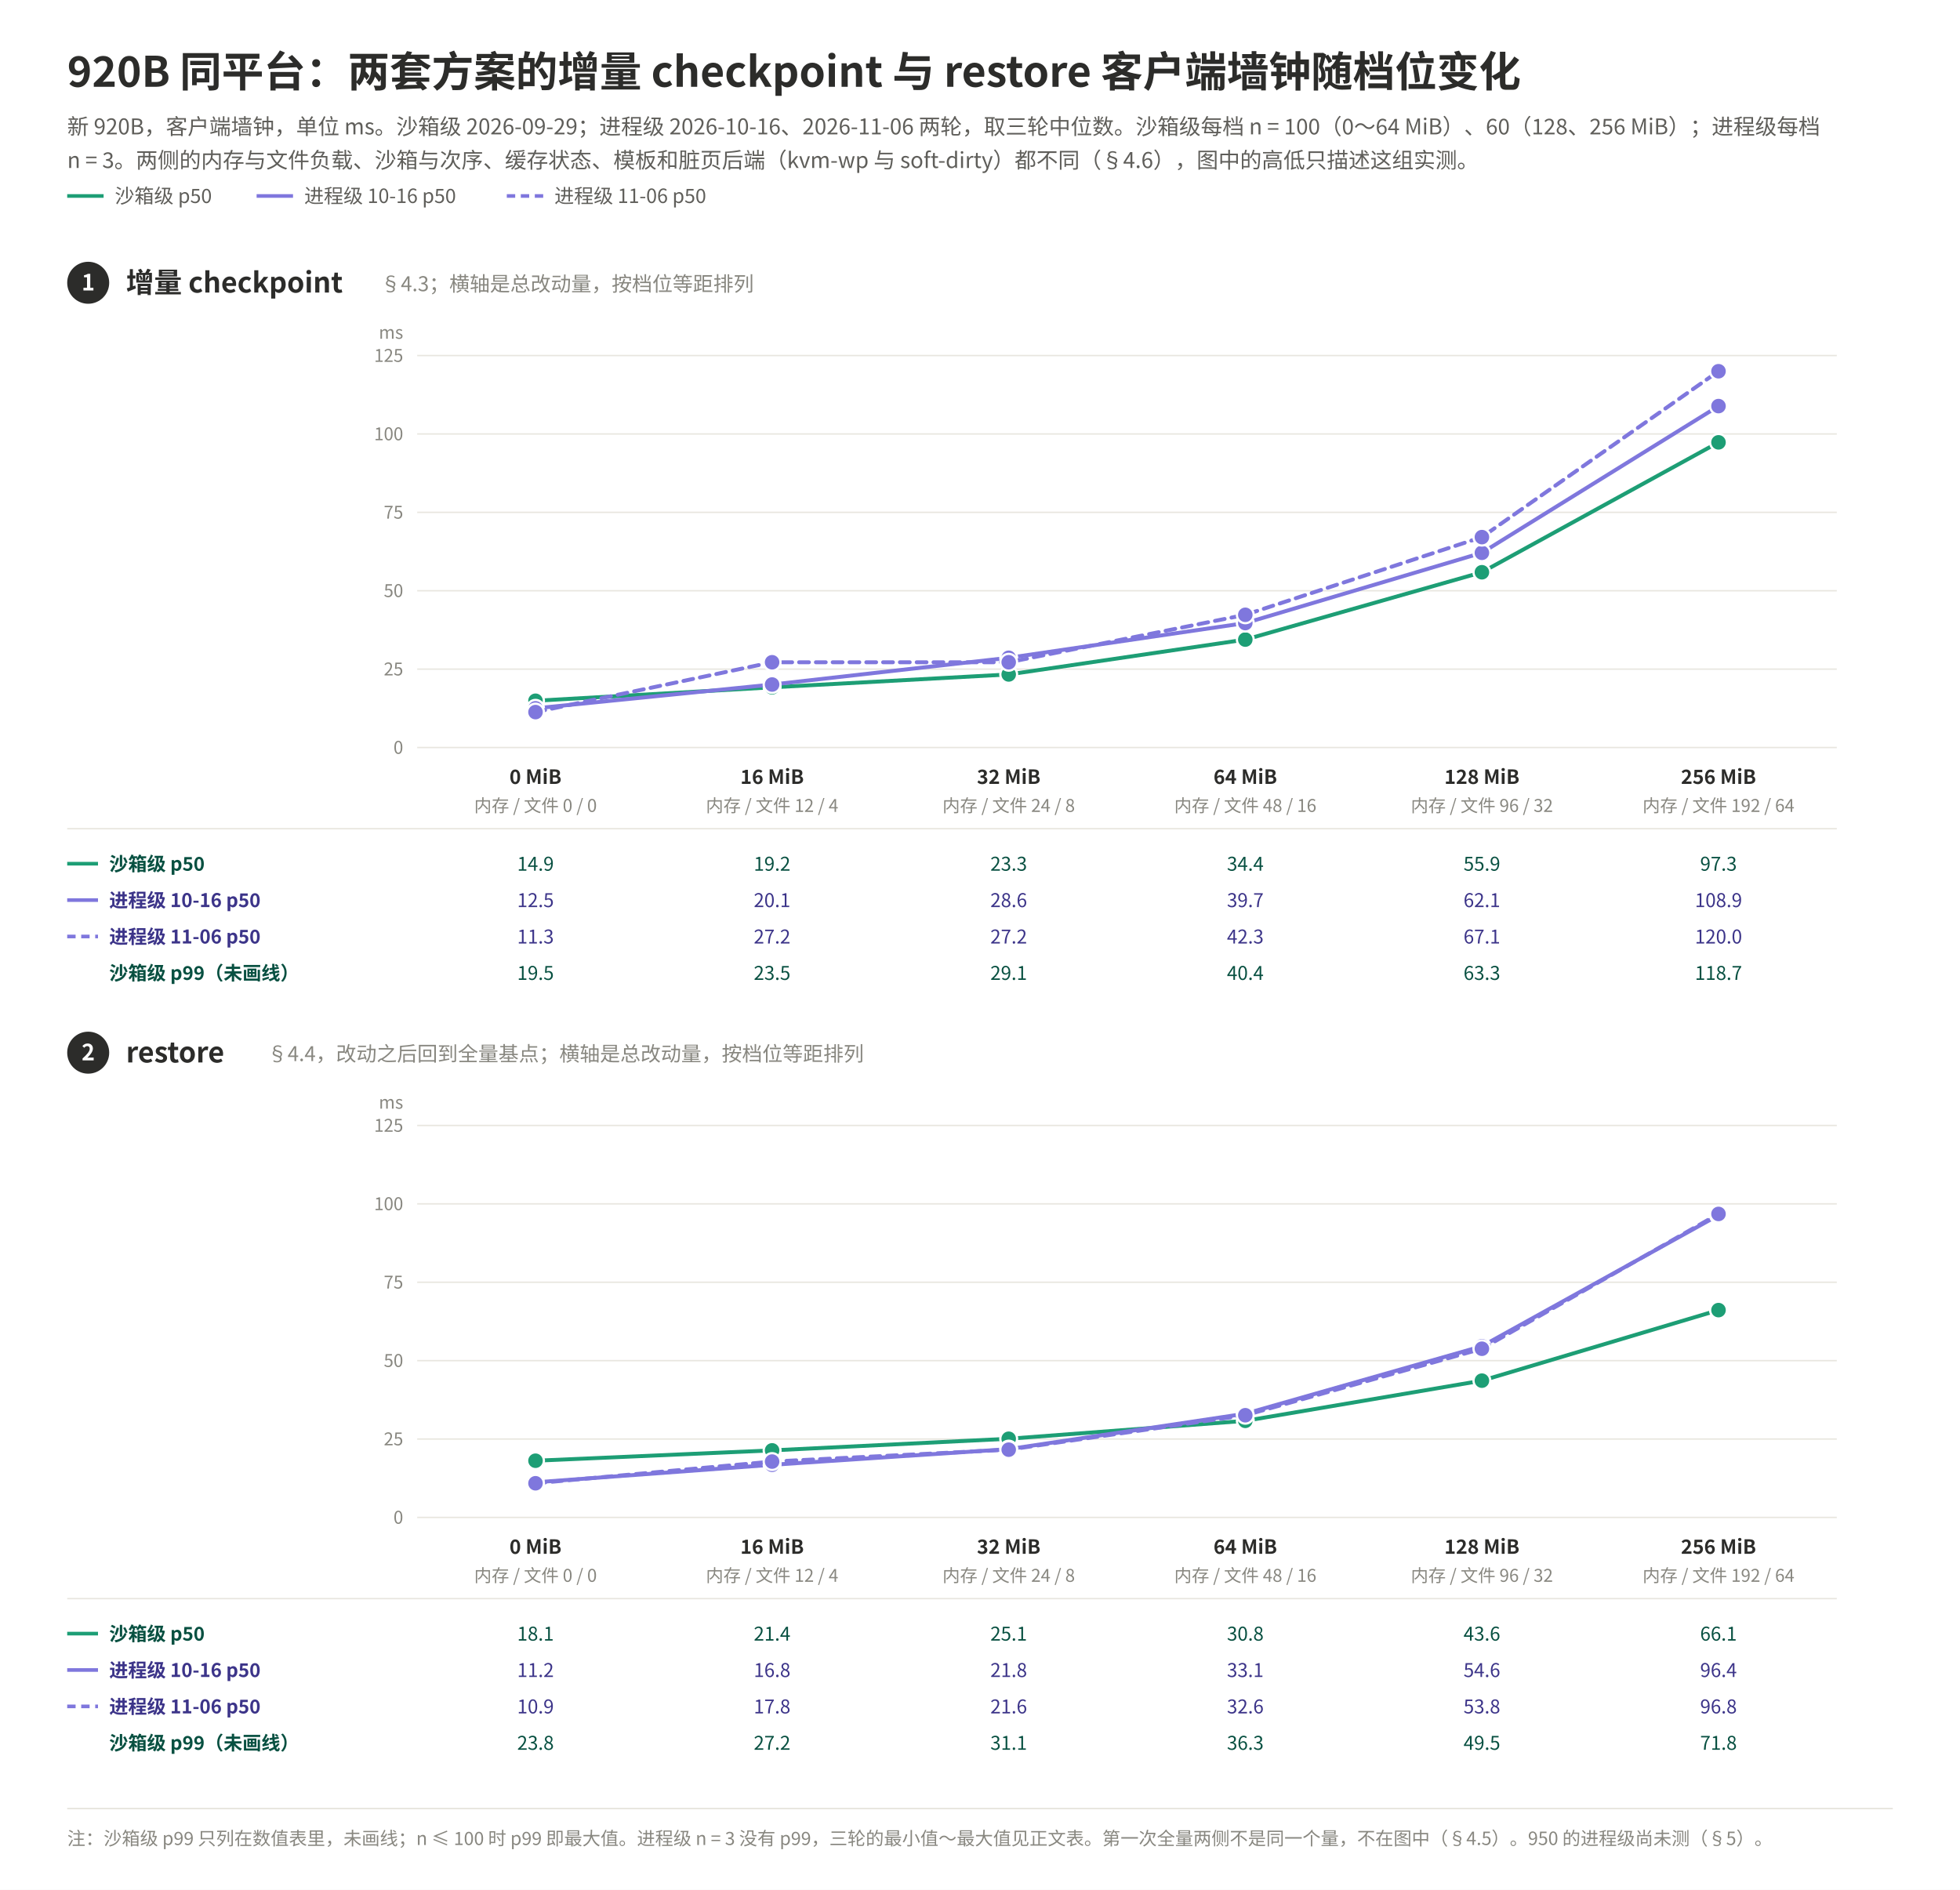
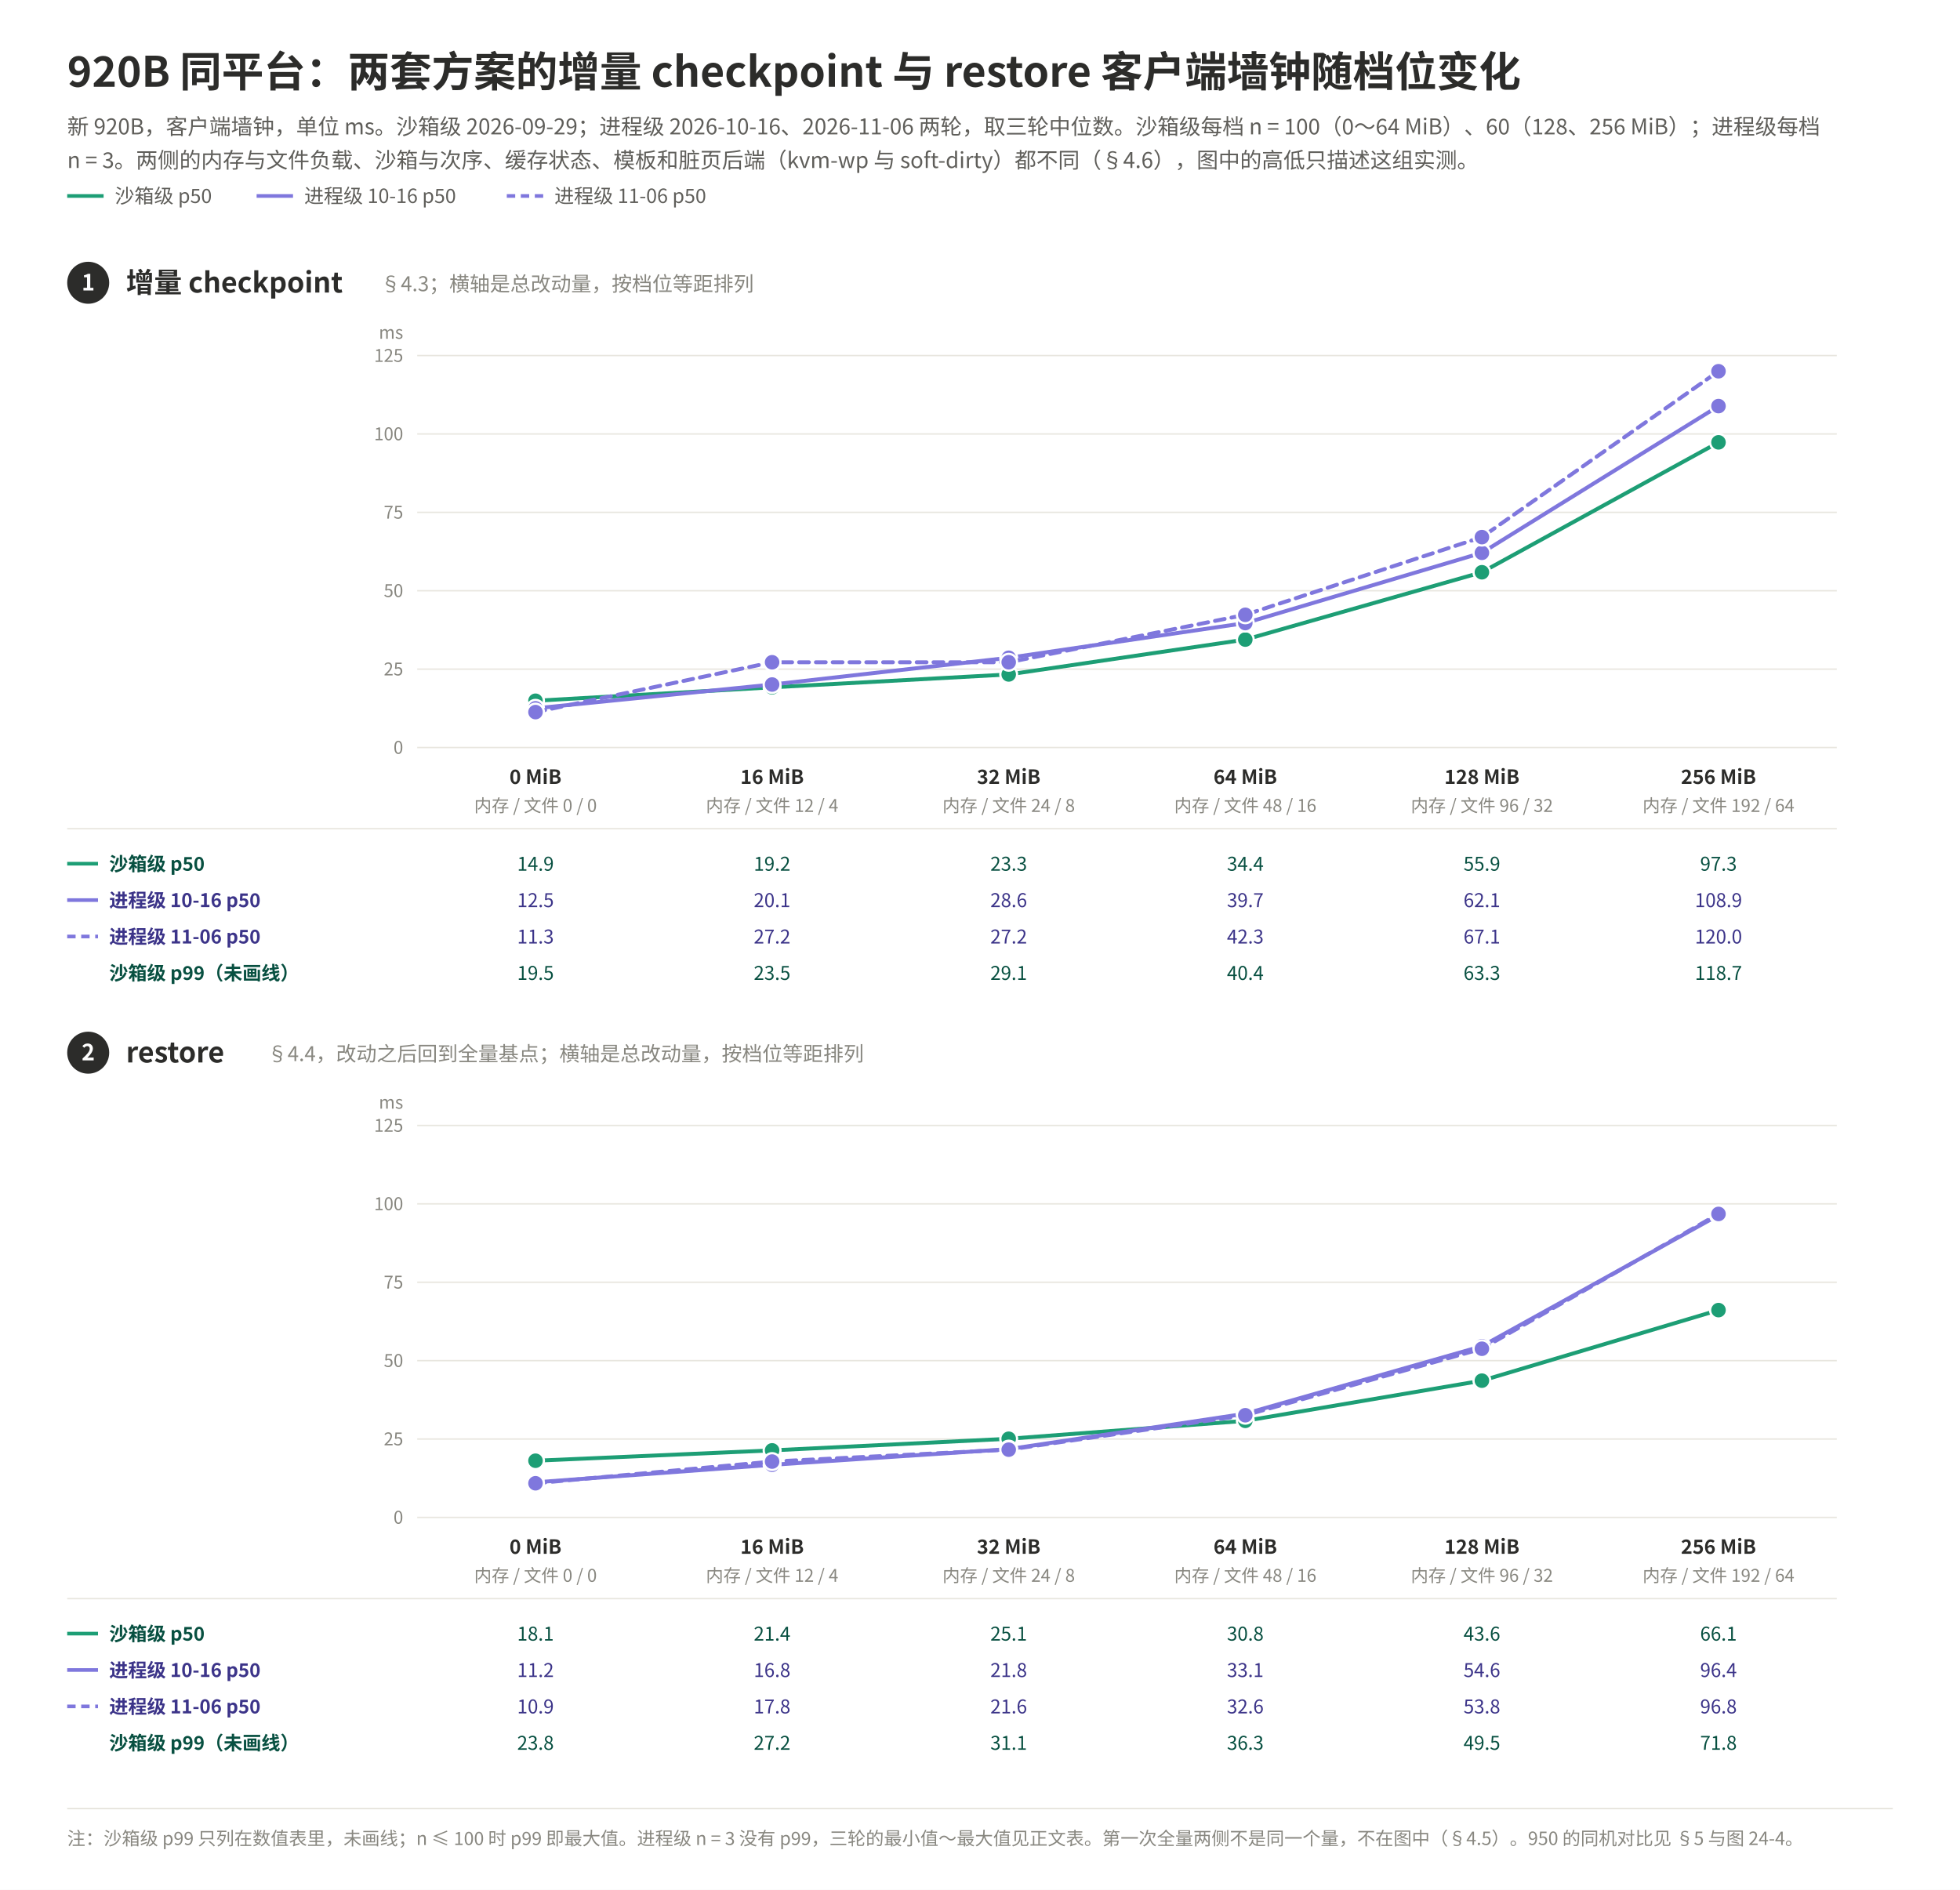
<svg xmlns="http://www.w3.org/2000/svg" width="1400" height="1350" viewBox="0 0 1400 1350" font-family="'PingFang SC','Hiragino Sans GB','Microsoft YaHei','Noto Sans CJK SC','Noto Sans SC','Source Han Sans SC',sans-serif">
  <defs>
</defs>
  <rect width="1400" height="1350" fill="#FFFFFF" />
  <text x="48.0" y="62.0" font-size="30" fill="#2C2C2A" font-weight="600" text-anchor="start">920B 同平台：两套方案的增量 checkpoint 与 restore 客户端墙钟随档位变化</text>
  <text x="48.0" y="96.0" font-size="15.5" fill="#5F5E5A" text-anchor="start">新 920B，客户端墙钟，单位 ms。沙箱级 2026-09-29；进程级 2026-10-16、2026-11-06 两轮，取三轮中位数。沙箱级每档 n = 100（0～64 MiB）、60（128、256 MiB）；进程级每档</text>
  <text x="48.0" y="120.0" font-size="15.5" fill="#5F5E5A" text-anchor="start">n = 3。两侧的内存与文件负载、沙箱与次序、缓存状态、模板和脏页后端（kvm-wp 与 soft-dirty）都不同（§4.6），图中的高低只描述这组实测。</text>
  <line x1="48.0" y1="140.0" x2="74.0" y2="140.0" stroke="#1D9E75" stroke-width="2.6" />
  <text x="82.0" y="145.0" font-size="14" fill="#5F5E5A" text-anchor="start">沙箱级 p50</text>
  <line x1="183.3" y1="140.0" x2="209.3" y2="140.0" stroke="#7F77DD" stroke-width="2.6" />
  <text x="217.3" y="145.0" font-size="14" fill="#5F5E5A" text-anchor="start">进程级 10-16 p50</text>
  <line x1="362.0" y1="140.0" x2="388.0" y2="140.0" stroke="#7F77DD" stroke-width="2.6" stroke-dasharray="6 4" />
  <text x="396.0" y="145.0" font-size="14" fill="#5F5E5A" text-anchor="start">进程级 11-06 p50</text>
  <circle cx="63" cy="202" r="15" fill="#2C2C2A" />
  <text x="63.0" y="207.5" font-size="16" fill="#FFFFFF" font-weight="600" text-anchor="middle">1</text>
  <text x="90.0" y="209.0" font-size="20" fill="#2C2C2A" font-weight="600" text-anchor="start">增量 checkpoint</text>
  <text x="271.8" y="208.0" font-size="14.5" fill="#888780" text-anchor="start">§4.3；横轴是总改动量，按档位等距排列</text>
  <line x1="298.0" y1="534.0" x2="1312.0" y2="534.0" stroke="#E8E6DF" stroke-width="1" />
  <text x="288.0" y="538.5" font-size="12.5" fill="#888780" text-anchor="end">0</text>
  <line x1="298.0" y1="478.0" x2="1312.0" y2="478.0" stroke="#E8E6DF" stroke-width="1" />
  <text x="288.0" y="482.5" font-size="12.5" fill="#888780" text-anchor="end">25</text>
  <line x1="298.0" y1="422.0" x2="1312.0" y2="422.0" stroke="#E8E6DF" stroke-width="1" />
  <text x="288.0" y="426.5" font-size="12.5" fill="#888780" text-anchor="end">50</text>
  <line x1="298.0" y1="366.0" x2="1312.0" y2="366.0" stroke="#E8E6DF" stroke-width="1" />
  <text x="288.0" y="370.5" font-size="12.5" fill="#888780" text-anchor="end">75</text>
  <line x1="298.0" y1="310.0" x2="1312.0" y2="310.0" stroke="#E8E6DF" stroke-width="1" />
  <text x="288.0" y="314.5" font-size="12.5" fill="#888780" text-anchor="end">100</text>
  <line x1="298.0" y1="254.0" x2="1312.0" y2="254.0" stroke="#E8E6DF" stroke-width="1" />
  <text x="288.0" y="258.5" font-size="12.5" fill="#888780" text-anchor="end">125</text>
  <text x="288.0" y="242.0" font-size="12.5" fill="#888780" text-anchor="end">ms</text>
  <text x="382.5" y="560.0" font-size="14" fill="#2C2C2A" font-weight="600" text-anchor="middle">0 MiB</text>
  <text x="551.5" y="560.0" font-size="14" fill="#2C2C2A" font-weight="600" text-anchor="middle">16 MiB</text>
  <text x="720.5" y="560.0" font-size="14" fill="#2C2C2A" font-weight="600" text-anchor="middle">32 MiB</text>
  <text x="889.5" y="560.0" font-size="14" fill="#2C2C2A" font-weight="600" text-anchor="middle">64 MiB</text>
  <text x="1058.5" y="560.0" font-size="14" fill="#2C2C2A" font-weight="600" text-anchor="middle">128 MiB</text>
  <text x="1227.5" y="560.0" font-size="14" fill="#2C2C2A" font-weight="600" text-anchor="middle">256 MiB</text>
  <polyline points="382.5,500.6 551.5,491.0 720.5,481.8 889.5,456.9 1058.5,408.8 1227.5,316.0" fill="none" stroke="#1D9E75" stroke-width="2.8" stroke-linejoin="round" stroke-linecap="round" />
  <circle cx="382.5" cy="500.6" r="6" fill="#1D9E75" stroke="#FFFFFF" stroke-width="1.6" fill-opacity="1.0" />
  <circle cx="551.5" cy="491.0" r="6" fill="#1D9E75" stroke="#FFFFFF" stroke-width="1.6" fill-opacity="1.0" />
  <circle cx="720.5" cy="481.8" r="6" fill="#1D9E75" stroke="#FFFFFF" stroke-width="1.6" fill-opacity="1.0" />
  <circle cx="889.5" cy="456.9" r="6" fill="#1D9E75" stroke="#FFFFFF" stroke-width="1.6" fill-opacity="1.0" />
  <circle cx="1058.5" cy="408.8" r="6" fill="#1D9E75" stroke="#FFFFFF" stroke-width="1.6" fill-opacity="1.0" />
  <circle cx="1227.5" cy="316.0" r="6" fill="#1D9E75" stroke="#FFFFFF" stroke-width="1.6" fill-opacity="1.0" />
  <polyline points="382.5,506.0 551.5,489.0 720.5,469.9 889.5,445.1 1058.5,394.9 1227.5,290.1" fill="none" stroke="#7F77DD" stroke-width="2.8" stroke-linejoin="round" stroke-linecap="round" />
  <circle cx="382.5" cy="506.0" r="6" fill="#7F77DD" stroke="#FFFFFF" stroke-width="1.6" fill-opacity="1.0" />
  <circle cx="551.5" cy="489.0" r="6" fill="#7F77DD" stroke="#FFFFFF" stroke-width="1.6" fill-opacity="1.0" />
  <circle cx="720.5" cy="469.9" r="6" fill="#7F77DD" stroke="#FFFFFF" stroke-width="1.6" fill-opacity="1.0" />
  <circle cx="889.5" cy="445.1" r="6" fill="#7F77DD" stroke="#FFFFFF" stroke-width="1.6" fill-opacity="1.0" />
  <circle cx="1058.5" cy="394.9" r="6" fill="#7F77DD" stroke="#FFFFFF" stroke-width="1.6" fill-opacity="1.0" />
  <circle cx="1227.5" cy="290.1" r="6" fill="#7F77DD" stroke="#FFFFFF" stroke-width="1.6" fill-opacity="1.0" />
  <polyline points="382.5,508.7 551.5,473.1 720.5,473.1 889.5,439.2 1058.5,383.7 1227.5,265.2" fill="none" stroke="#7F77DD" stroke-width="2.8" stroke-linejoin="round" stroke-linecap="round" stroke-dasharray="7 5" />
  <circle cx="382.5" cy="508.7" r="6" fill="#7F77DD" stroke="#FFFFFF" stroke-width="1.6" fill-opacity="1.0" />
  <circle cx="551.5" cy="473.1" r="6" fill="#7F77DD" stroke="#FFFFFF" stroke-width="1.6" fill-opacity="1.0" />
  <circle cx="720.5" cy="473.1" r="6" fill="#7F77DD" stroke="#FFFFFF" stroke-width="1.6" fill-opacity="1.0" />
  <circle cx="889.5" cy="439.2" r="6" fill="#7F77DD" stroke="#FFFFFF" stroke-width="1.6" fill-opacity="1.0" />
  <circle cx="1058.5" cy="383.7" r="6" fill="#7F77DD" stroke="#FFFFFF" stroke-width="1.6" fill-opacity="1.0" />
  <circle cx="1227.5" cy="265.2" r="6" fill="#7F77DD" stroke="#FFFFFF" stroke-width="1.6" fill-opacity="1.0" />
  <text x="382.5" y="580.0" font-size="12.5" fill="#888780" text-anchor="middle">内存 / 文件 0 / 0</text>
  <text x="551.5" y="580.0" font-size="12.5" fill="#888780" text-anchor="middle">内存 / 文件 12 / 4</text>
  <text x="720.5" y="580.0" font-size="12.5" fill="#888780" text-anchor="middle">内存 / 文件 24 / 8</text>
  <text x="889.5" y="580.0" font-size="12.5" fill="#888780" text-anchor="middle">内存 / 文件 48 / 16</text>
  <text x="1058.5" y="580.0" font-size="12.5" fill="#888780" text-anchor="middle">内存 / 文件 96 / 32</text>
  <text x="1227.5" y="580.0" font-size="12.5" fill="#888780" text-anchor="middle">内存 / 文件 192 / 64</text>
  <line x1="48.0" y1="592.0" x2="1312.0" y2="592.0" stroke="#E8E6DF" stroke-width="1" />
  <line x1="48.0" y1="617.0" x2="70.0" y2="617.0" stroke="#1D9E75" stroke-width="2.6" />
  <text x="78.0" y="622.0" font-size="13.5" fill="#085041" font-weight="600" text-anchor="start">沙箱级 p50</text>
  <text x="382.5" y="622.0" font-size="13.5" fill="#085041" text-anchor="middle">14.9</text>
  <text x="551.5" y="622.0" font-size="13.5" fill="#085041" text-anchor="middle">19.2</text>
  <text x="720.5" y="622.0" font-size="13.5" fill="#085041" text-anchor="middle">23.3</text>
  <text x="889.5" y="622.0" font-size="13.5" fill="#085041" text-anchor="middle">34.4</text>
  <text x="1058.5" y="622.0" font-size="13.5" fill="#085041" text-anchor="middle">55.9</text>
  <text x="1227.5" y="622.0" font-size="13.5" fill="#085041" text-anchor="middle">97.3</text>
  <line x1="48.0" y1="643.0" x2="70.0" y2="643.0" stroke="#7F77DD" stroke-width="2.6" />
  <text x="78.0" y="648.0" font-size="13.5" fill="#3C3489" font-weight="600" text-anchor="start">进程级 10-16 p50</text>
  <text x="382.5" y="648.0" font-size="13.5" fill="#3C3489" text-anchor="middle">12.5</text>
  <text x="551.5" y="648.0" font-size="13.5" fill="#3C3489" text-anchor="middle">20.1</text>
  <text x="720.5" y="648.0" font-size="13.5" fill="#3C3489" text-anchor="middle">28.6</text>
  <text x="889.5" y="648.0" font-size="13.5" fill="#3C3489" text-anchor="middle">39.7</text>
  <text x="1058.5" y="648.0" font-size="13.5" fill="#3C3489" text-anchor="middle">62.1</text>
  <text x="1227.5" y="648.0" font-size="13.5" fill="#3C3489" text-anchor="middle">108.9</text>
  <line x1="48.0" y1="669.0" x2="70.0" y2="669.0" stroke="#7F77DD" stroke-width="2.6" stroke-dasharray="6 4" />
  <text x="78.0" y="674.0" font-size="13.5" fill="#3C3489" font-weight="600" text-anchor="start">进程级 11-06 p50</text>
  <text x="382.5" y="674.0" font-size="13.5" fill="#3C3489" text-anchor="middle">11.3</text>
  <text x="551.5" y="674.0" font-size="13.5" fill="#3C3489" text-anchor="middle">27.2</text>
  <text x="720.5" y="674.0" font-size="13.5" fill="#3C3489" text-anchor="middle">27.2</text>
  <text x="889.5" y="674.0" font-size="13.5" fill="#3C3489" text-anchor="middle">42.3</text>
  <text x="1058.5" y="674.0" font-size="13.5" fill="#3C3489" text-anchor="middle">67.1</text>
  <text x="1227.5" y="674.0" font-size="13.5" fill="#3C3489" text-anchor="middle">120.0</text>
  <text x="78.0" y="700.0" font-size="13.5" fill="#085041" font-weight="600" text-anchor="start">沙箱级 p99（未画线）</text>
  <text x="382.5" y="700.0" font-size="13.5" fill="#085041" text-anchor="middle">19.5</text>
  <text x="551.5" y="700.0" font-size="13.5" fill="#085041" text-anchor="middle">23.5</text>
  <text x="720.5" y="700.0" font-size="13.5" fill="#085041" text-anchor="middle">29.1</text>
  <text x="889.5" y="700.0" font-size="13.5" fill="#085041" text-anchor="middle">40.4</text>
  <text x="1058.5" y="700.0" font-size="13.5" fill="#085041" text-anchor="middle">63.3</text>
  <text x="1227.5" y="700.0" font-size="13.5" fill="#085041" text-anchor="middle">118.7</text>
  <circle cx="63" cy="752" r="15" fill="#2C2C2A" />
  <text x="63.0" y="757.5" font-size="16" fill="#FFFFFF" font-weight="600" text-anchor="middle">2</text>
  <text x="90.0" y="759.0" font-size="20" fill="#2C2C2A" font-weight="600" text-anchor="start">restore</text>
  <text x="190.9" y="758.0" font-size="14.5" fill="#888780" text-anchor="start">§4.4，改动之后回到全量基点；横轴是总改动量，按档位等距排列</text>
  <line x1="298.0" y1="1084.0" x2="1312.0" y2="1084.0" stroke="#E8E6DF" stroke-width="1" />
  <text x="288.0" y="1088.5" font-size="12.5" fill="#888780" text-anchor="end">0</text>
  <line x1="298.0" y1="1028.0" x2="1312.0" y2="1028.0" stroke="#E8E6DF" stroke-width="1" />
  <text x="288.0" y="1032.5" font-size="12.5" fill="#888780" text-anchor="end">25</text>
  <line x1="298.0" y1="972.0" x2="1312.0" y2="972.0" stroke="#E8E6DF" stroke-width="1" />
  <text x="288.0" y="976.5" font-size="12.5" fill="#888780" text-anchor="end">50</text>
  <line x1="298.0" y1="916.0" x2="1312.0" y2="916.0" stroke="#E8E6DF" stroke-width="1" />
  <text x="288.0" y="920.5" font-size="12.5" fill="#888780" text-anchor="end">75</text>
  <line x1="298.0" y1="860.0" x2="1312.0" y2="860.0" stroke="#E8E6DF" stroke-width="1" />
  <text x="288.0" y="864.5" font-size="12.5" fill="#888780" text-anchor="end">100</text>
  <line x1="298.0" y1="804.0" x2="1312.0" y2="804.0" stroke="#E8E6DF" stroke-width="1" />
  <text x="288.0" y="808.5" font-size="12.5" fill="#888780" text-anchor="end">125</text>
  <text x="288.0" y="792.0" font-size="12.5" fill="#888780" text-anchor="end">ms</text>
  <text x="382.5" y="1110.0" font-size="14" fill="#2C2C2A" font-weight="600" text-anchor="middle">0 MiB</text>
  <text x="551.5" y="1110.0" font-size="14" fill="#2C2C2A" font-weight="600" text-anchor="middle">16 MiB</text>
  <text x="720.5" y="1110.0" font-size="14" fill="#2C2C2A" font-weight="600" text-anchor="middle">32 MiB</text>
  <text x="889.5" y="1110.0" font-size="14" fill="#2C2C2A" font-weight="600" text-anchor="middle">64 MiB</text>
  <text x="1058.5" y="1110.0" font-size="14" fill="#2C2C2A" font-weight="600" text-anchor="middle">128 MiB</text>
  <text x="1227.5" y="1110.0" font-size="14" fill="#2C2C2A" font-weight="600" text-anchor="middle">256 MiB</text>
  <polyline points="382.5,1043.5 551.5,1036.1 720.5,1027.8 889.5,1015.0 1058.5,986.3 1227.5,935.9" fill="none" stroke="#1D9E75" stroke-width="2.8" stroke-linejoin="round" stroke-linecap="round" />
  <circle cx="382.5" cy="1043.5" r="6" fill="#1D9E75" stroke="#FFFFFF" stroke-width="1.6" fill-opacity="1.0" />
  <circle cx="551.5" cy="1036.1" r="6" fill="#1D9E75" stroke="#FFFFFF" stroke-width="1.6" fill-opacity="1.0" />
  <circle cx="720.5" cy="1027.8" r="6" fill="#1D9E75" stroke="#FFFFFF" stroke-width="1.6" fill-opacity="1.0" />
  <circle cx="889.5" cy="1015.0" r="6" fill="#1D9E75" stroke="#FFFFFF" stroke-width="1.6" fill-opacity="1.0" />
  <circle cx="1058.5" cy="986.3" r="6" fill="#1D9E75" stroke="#FFFFFF" stroke-width="1.6" fill-opacity="1.0" />
  <circle cx="1227.5" cy="935.9" r="6" fill="#1D9E75" stroke="#FFFFFF" stroke-width="1.6" fill-opacity="1.0" />
  <polyline points="382.5,1058.9 551.5,1046.4 720.5,1035.2 889.5,1009.9 1058.5,961.7 1227.5,868.1" fill="none" stroke="#7F77DD" stroke-width="2.8" stroke-linejoin="round" stroke-linecap="round" />
  <circle cx="382.5" cy="1058.9" r="6" fill="#7F77DD" stroke="#FFFFFF" stroke-width="1.6" fill-opacity="1.0" />
  <circle cx="551.5" cy="1046.4" r="6" fill="#7F77DD" stroke="#FFFFFF" stroke-width="1.6" fill-opacity="1.0" />
  <circle cx="720.5" cy="1035.2" r="6" fill="#7F77DD" stroke="#FFFFFF" stroke-width="1.6" fill-opacity="1.0" />
  <circle cx="889.5" cy="1009.9" r="6" fill="#7F77DD" stroke="#FFFFFF" stroke-width="1.6" fill-opacity="1.0" />
  <circle cx="1058.5" cy="961.7" r="6" fill="#7F77DD" stroke="#FFFFFF" stroke-width="1.6" fill-opacity="1.0" />
  <circle cx="1227.5" cy="868.1" r="6" fill="#7F77DD" stroke="#FFFFFF" stroke-width="1.6" fill-opacity="1.0" />
  <polyline points="382.5,1059.6 551.5,1044.1 720.5,1035.6 889.5,1011.0 1058.5,963.5 1227.5,867.2" fill="none" stroke="#7F77DD" stroke-width="2.8" stroke-linejoin="round" stroke-linecap="round" stroke-dasharray="7 5" />
  <circle cx="382.5" cy="1059.6" r="6" fill="#7F77DD" stroke="#FFFFFF" stroke-width="1.6" fill-opacity="1.0" />
  <circle cx="551.5" cy="1044.1" r="6" fill="#7F77DD" stroke="#FFFFFF" stroke-width="1.6" fill-opacity="1.0" />
  <circle cx="720.5" cy="1035.6" r="6" fill="#7F77DD" stroke="#FFFFFF" stroke-width="1.6" fill-opacity="1.0" />
  <circle cx="889.5" cy="1011.0" r="6" fill="#7F77DD" stroke="#FFFFFF" stroke-width="1.6" fill-opacity="1.0" />
  <circle cx="1058.5" cy="963.5" r="6" fill="#7F77DD" stroke="#FFFFFF" stroke-width="1.6" fill-opacity="1.0" />
  <circle cx="1227.5" cy="867.2" r="6" fill="#7F77DD" stroke="#FFFFFF" stroke-width="1.6" fill-opacity="1.0" />
  <text x="382.5" y="1130.0" font-size="12.5" fill="#888780" text-anchor="middle">内存 / 文件 0 / 0</text>
  <text x="551.5" y="1130.0" font-size="12.5" fill="#888780" text-anchor="middle">内存 / 文件 12 / 4</text>
  <text x="720.5" y="1130.0" font-size="12.5" fill="#888780" text-anchor="middle">内存 / 文件 24 / 8</text>
  <text x="889.5" y="1130.0" font-size="12.5" fill="#888780" text-anchor="middle">内存 / 文件 48 / 16</text>
  <text x="1058.5" y="1130.0" font-size="12.5" fill="#888780" text-anchor="middle">内存 / 文件 96 / 32</text>
  <text x="1227.5" y="1130.0" font-size="12.5" fill="#888780" text-anchor="middle">内存 / 文件 192 / 64</text>
  <line x1="48.0" y1="1142.0" x2="1312.0" y2="1142.0" stroke="#E8E6DF" stroke-width="1" />
  <line x1="48.0" y1="1167.0" x2="70.0" y2="1167.0" stroke="#1D9E75" stroke-width="2.6" />
  <text x="78.0" y="1172.0" font-size="13.5" fill="#085041" font-weight="600" text-anchor="start">沙箱级 p50</text>
  <text x="382.5" y="1172.0" font-size="13.5" fill="#085041" text-anchor="middle">18.1</text>
  <text x="551.5" y="1172.0" font-size="13.5" fill="#085041" text-anchor="middle">21.4</text>
  <text x="720.5" y="1172.0" font-size="13.5" fill="#085041" text-anchor="middle">25.1</text>
  <text x="889.5" y="1172.0" font-size="13.5" fill="#085041" text-anchor="middle">30.8</text>
  <text x="1058.5" y="1172.0" font-size="13.5" fill="#085041" text-anchor="middle">43.6</text>
  <text x="1227.5" y="1172.0" font-size="13.5" fill="#085041" text-anchor="middle">66.1</text>
  <line x1="48.0" y1="1193.0" x2="70.0" y2="1193.0" stroke="#7F77DD" stroke-width="2.6" />
  <text x="78.0" y="1198.0" font-size="13.5" fill="#3C3489" font-weight="600" text-anchor="start">进程级 10-16 p50</text>
  <text x="382.5" y="1198.0" font-size="13.5" fill="#3C3489" text-anchor="middle">11.2</text>
  <text x="551.5" y="1198.0" font-size="13.5" fill="#3C3489" text-anchor="middle">16.8</text>
  <text x="720.5" y="1198.0" font-size="13.5" fill="#3C3489" text-anchor="middle">21.8</text>
  <text x="889.5" y="1198.0" font-size="13.5" fill="#3C3489" text-anchor="middle">33.1</text>
  <text x="1058.5" y="1198.0" font-size="13.5" fill="#3C3489" text-anchor="middle">54.6</text>
  <text x="1227.5" y="1198.0" font-size="13.5" fill="#3C3489" text-anchor="middle">96.4</text>
  <line x1="48.0" y1="1219.0" x2="70.0" y2="1219.0" stroke="#7F77DD" stroke-width="2.6" stroke-dasharray="6 4" />
  <text x="78.0" y="1224.0" font-size="13.5" fill="#3C3489" font-weight="600" text-anchor="start">进程级 11-06 p50</text>
  <text x="382.5" y="1224.0" font-size="13.5" fill="#3C3489" text-anchor="middle">10.9</text>
  <text x="551.5" y="1224.0" font-size="13.5" fill="#3C3489" text-anchor="middle">17.8</text>
  <text x="720.5" y="1224.0" font-size="13.5" fill="#3C3489" text-anchor="middle">21.6</text>
  <text x="889.5" y="1224.0" font-size="13.5" fill="#3C3489" text-anchor="middle">32.6</text>
  <text x="1058.5" y="1224.0" font-size="13.5" fill="#3C3489" text-anchor="middle">53.8</text>
  <text x="1227.5" y="1224.0" font-size="13.5" fill="#3C3489" text-anchor="middle">96.8</text>
  <text x="78.0" y="1250.0" font-size="13.5" fill="#085041" font-weight="600" text-anchor="start">沙箱级 p99（未画线）</text>
  <text x="382.5" y="1250.0" font-size="13.5" fill="#085041" text-anchor="middle">23.8</text>
  <text x="551.5" y="1250.0" font-size="13.5" fill="#085041" text-anchor="middle">27.2</text>
  <text x="720.5" y="1250.0" font-size="13.5" fill="#085041" text-anchor="middle">31.1</text>
  <text x="889.5" y="1250.0" font-size="13.5" fill="#085041" text-anchor="middle">36.3</text>
  <text x="1058.5" y="1250.0" font-size="13.5" fill="#085041" text-anchor="middle">49.5</text>
  <text x="1227.5" y="1250.0" font-size="13.5" fill="#085041" text-anchor="middle">71.8</text>
  <line x1="48" y1="1292" x2="1352" y2="1292" stroke="#E5E3DB" stroke-width="1" />
-   <text x="48.0" y="1318.0" font-size="13" fill="#888780" text-anchor="start">注：沙箱级 p99 只列在数值表里，未画线；n ≤ 100 时 p99 即最大值。进程级 n = 3 没有 p99，三轮的最小值～最大值见正文表。第一次全量两侧不是同一个量，不在图中（§4.5）。950 的进程级尚未测（§5）。</text>
+   <text x="48.0" y="1318.0" font-size="13" fill="#888780" text-anchor="start">注：沙箱级 p99 只列在数值表里，未画线；n ≤ 100 时 p99 即最大值。进程级 n = 3 没有 p99，三轮的最小值～最大值见正文表。第一次全量两侧不是同一个量，不在图中（§4.5）。950 的同机对比见 §5 与图 24-4。</text>
</svg>
